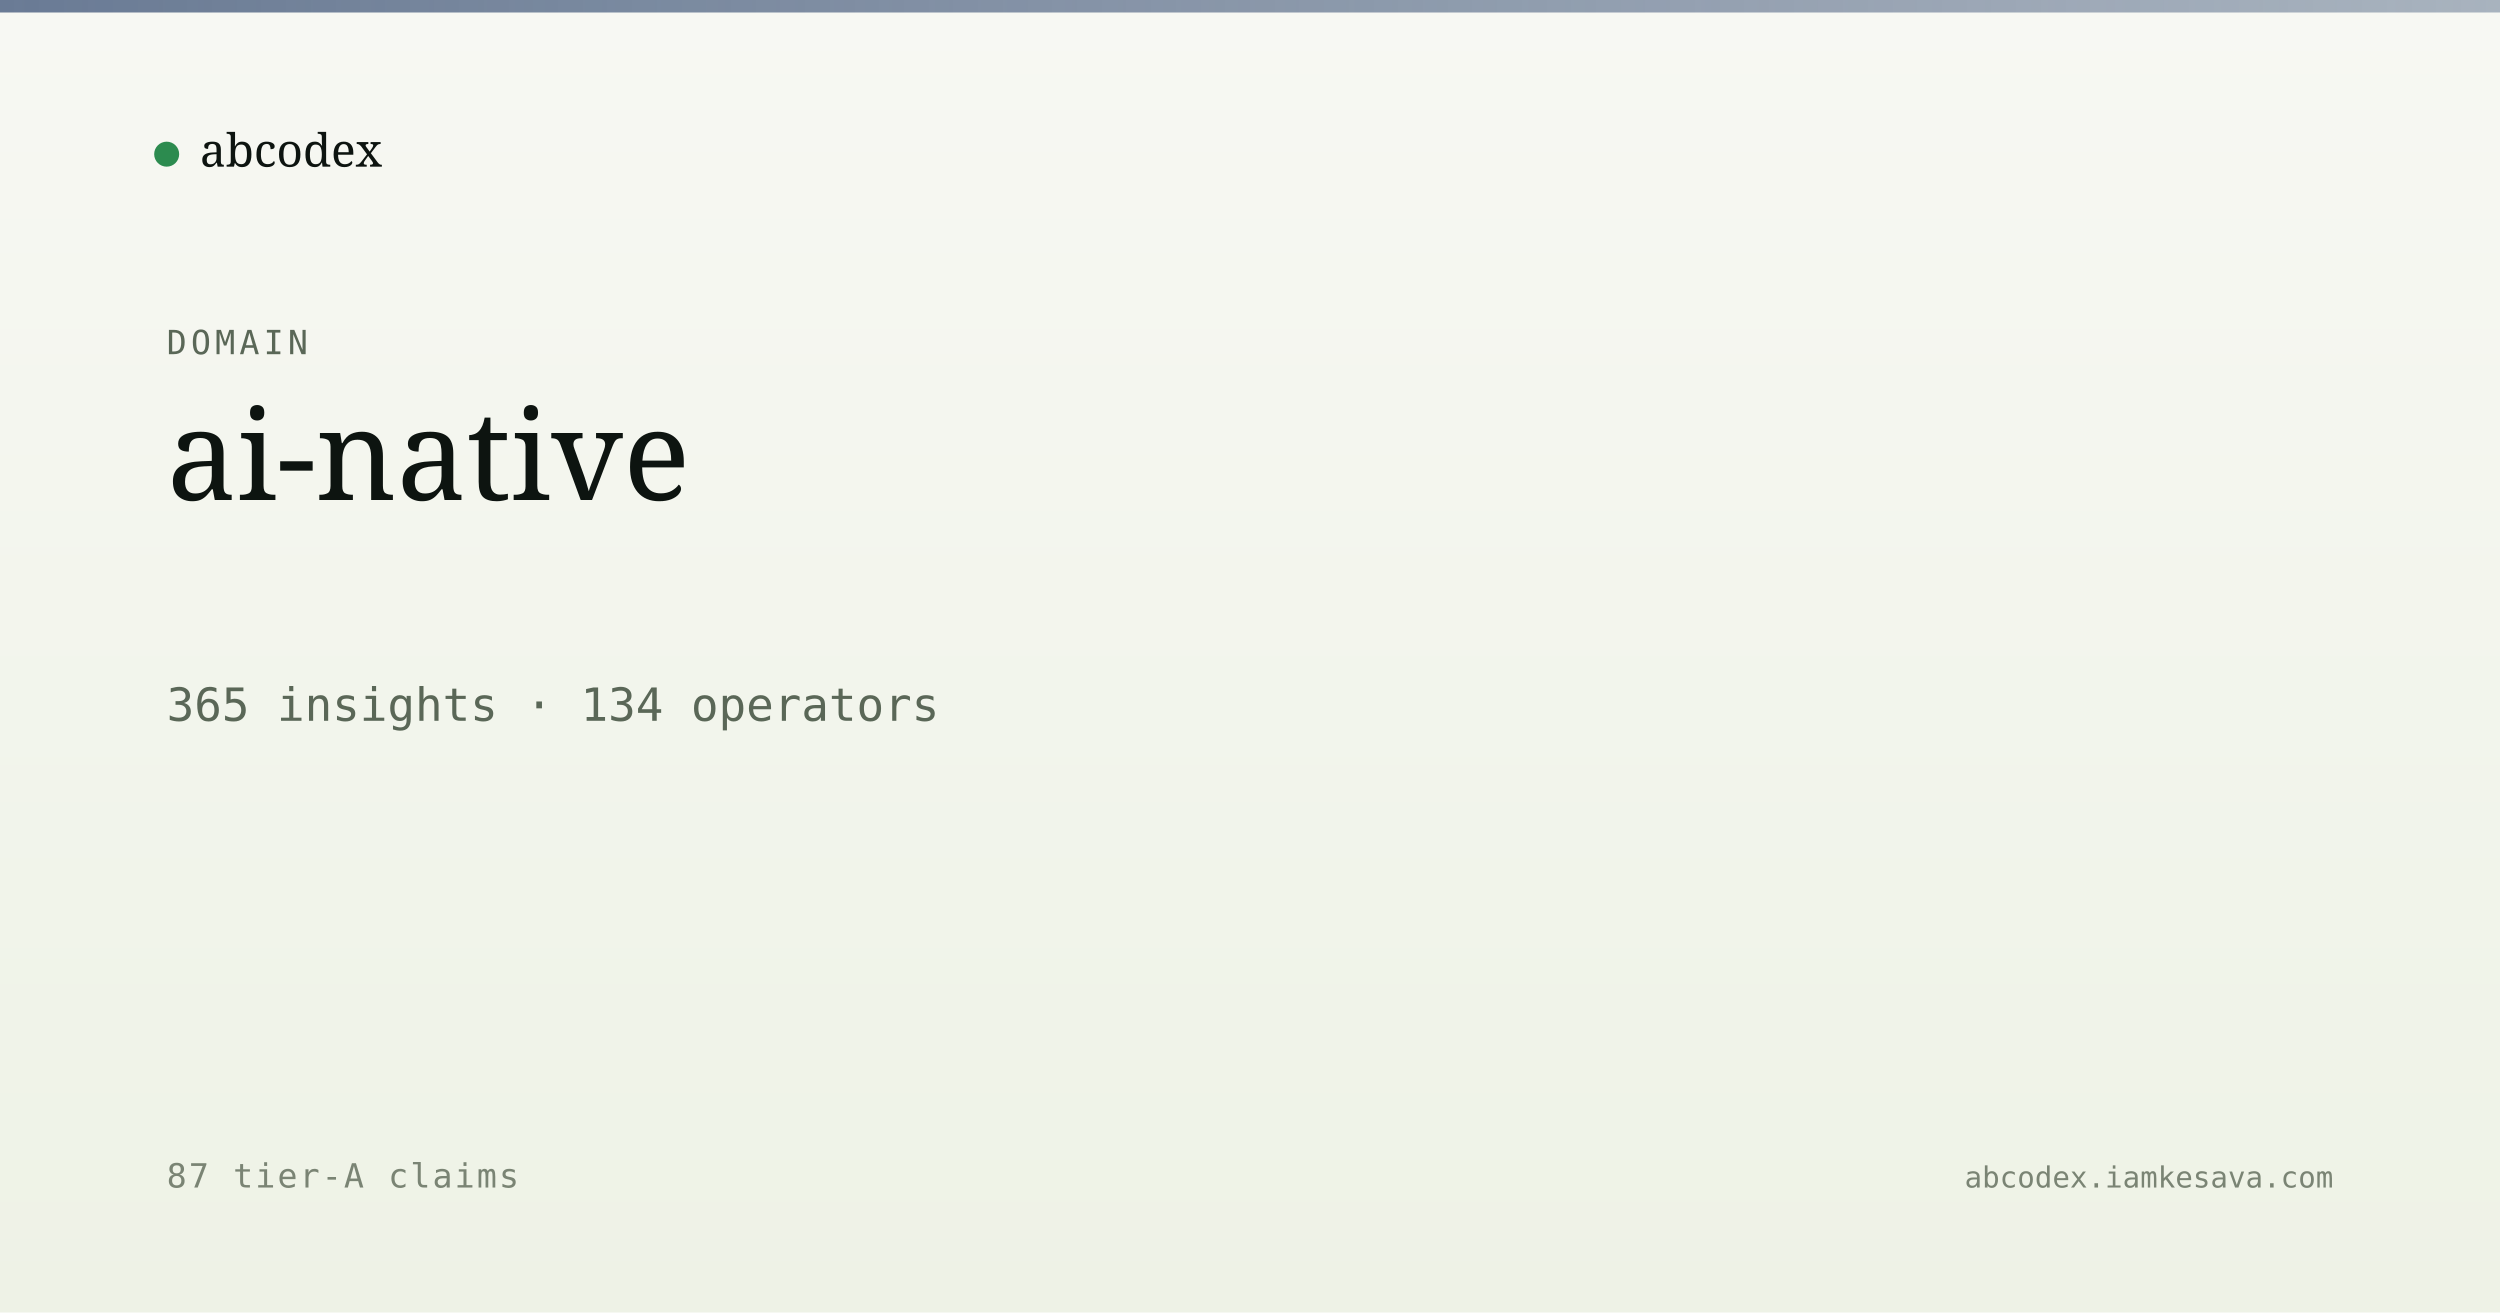
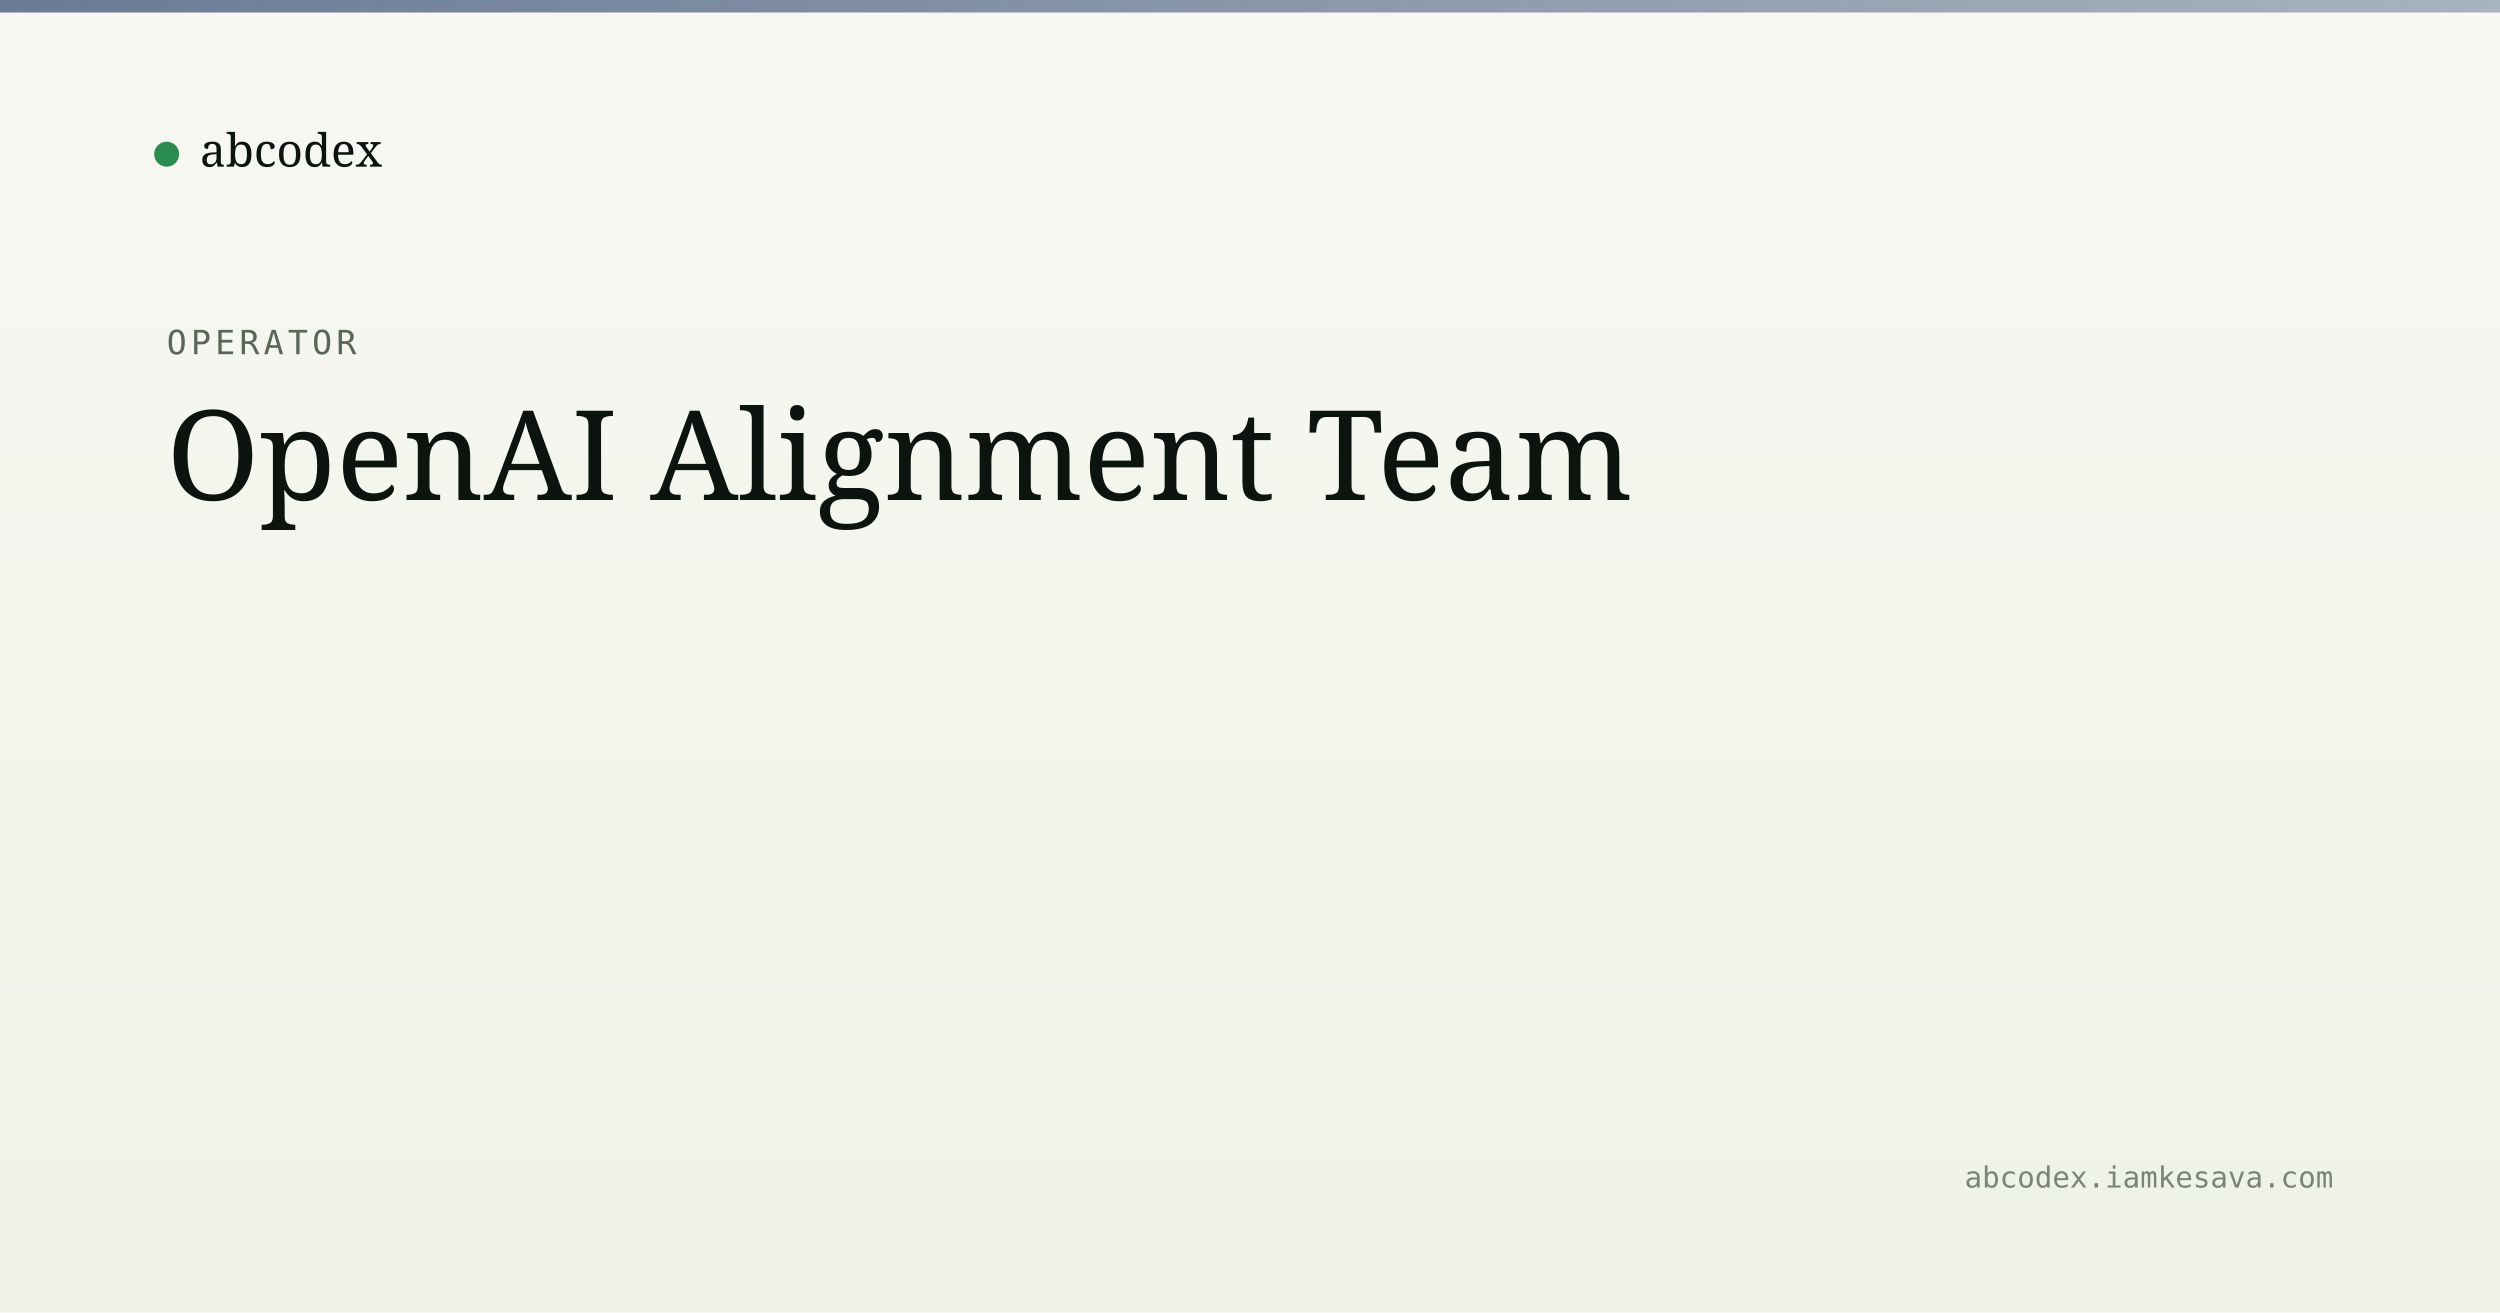
<svg xmlns="http://www.w3.org/2000/svg" viewBox="0 0 1200 630" width="1200" height="630">
  <defs>
    <linearGradient id="bg" x1="0" y1="0" x2="0" y2="1">
      <stop offset="0" stop-color="#f7f8f3" />
      <stop offset="1" stop-color="#eef2e6" />
    </linearGradient>
    <linearGradient id="band" x1="0" y1="0" x2="1" y2="0">
      <stop offset="0" stop-color="#5a6d8a" stop-opacity="0.9" />
      <stop offset="1" stop-color="#5a6d8a" stop-opacity="0.5" />
    </linearGradient>
  </defs>
  <rect width="1200" height="630" fill="url(#bg)" />
  <rect x="0" y="0" width="1200" height="6" fill="url(#band)" />
  <g transform="translate(80, 60)">
    <circle cx="0" cy="14" r="6" fill="#2c8b4f" />
    <text x="16" y="20" font-family="Newsreader, serif" font-size="22" fill="#0d1410">abcodex</text>
  </g>
-   <text x="80" y="170" font-family="JetBrains Mono, monospace" font-size="16" fill="#5a6757" letter-spacing="2">DOMAIN</text>
-   <text x="80" y="240" font-family="Newsreader, serif" font-size="60" font-weight="500" fill="#0d1410">ai-native</text>
-   <text x="80" y="346" font-family="JetBrains Mono, monospace" font-size="22" fill="#5a6757">365 insights · 134 operators</text>
-   <text x="80" y="570" font-family="JetBrains Mono, monospace" font-size="16" fill="#7a8474" letter-spacing="1">87 tier-A claims</text>
+   <text x="80" y="170" font-family="JetBrains Mono, monospace" font-size="16" fill="#5a6757" letter-spacing="2">OPERATOR</text>
+   <text x="80" y="240" font-family="Newsreader, serif" font-size="60" font-weight="500" fill="#0d1410">OpenAI Alignment Team</text>
  <text x="1120" y="570" text-anchor="end" font-family="JetBrains Mono, monospace" font-size="14" fill="#7a8474">abcodex.iamkesava.com</text>
</svg>
